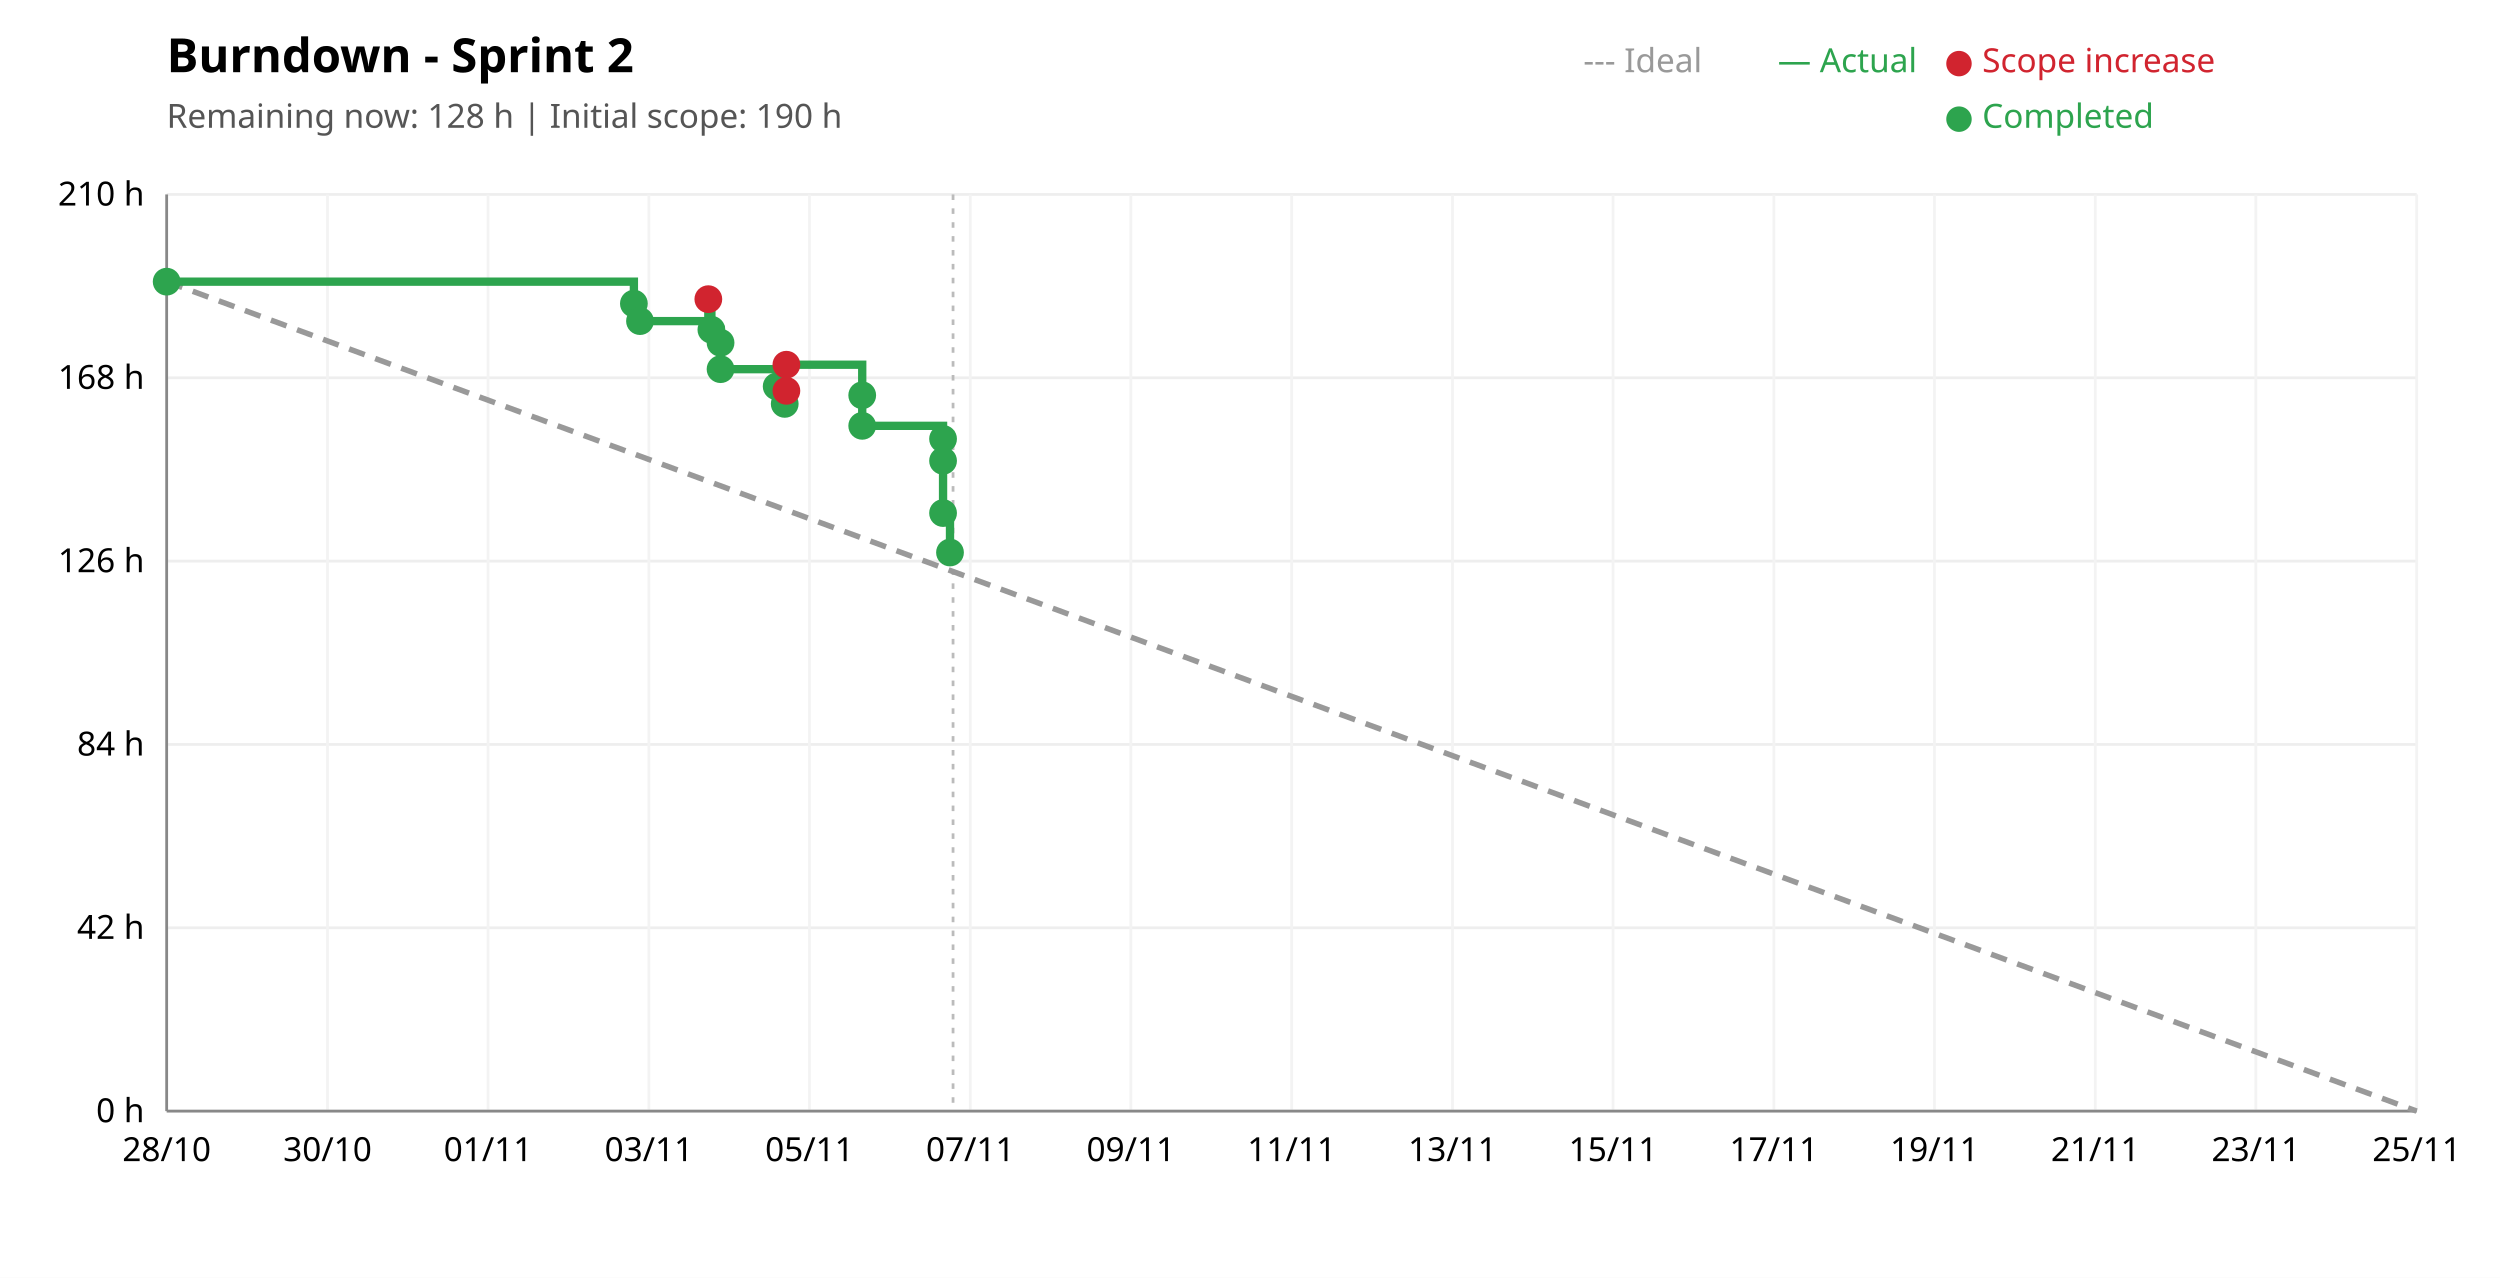
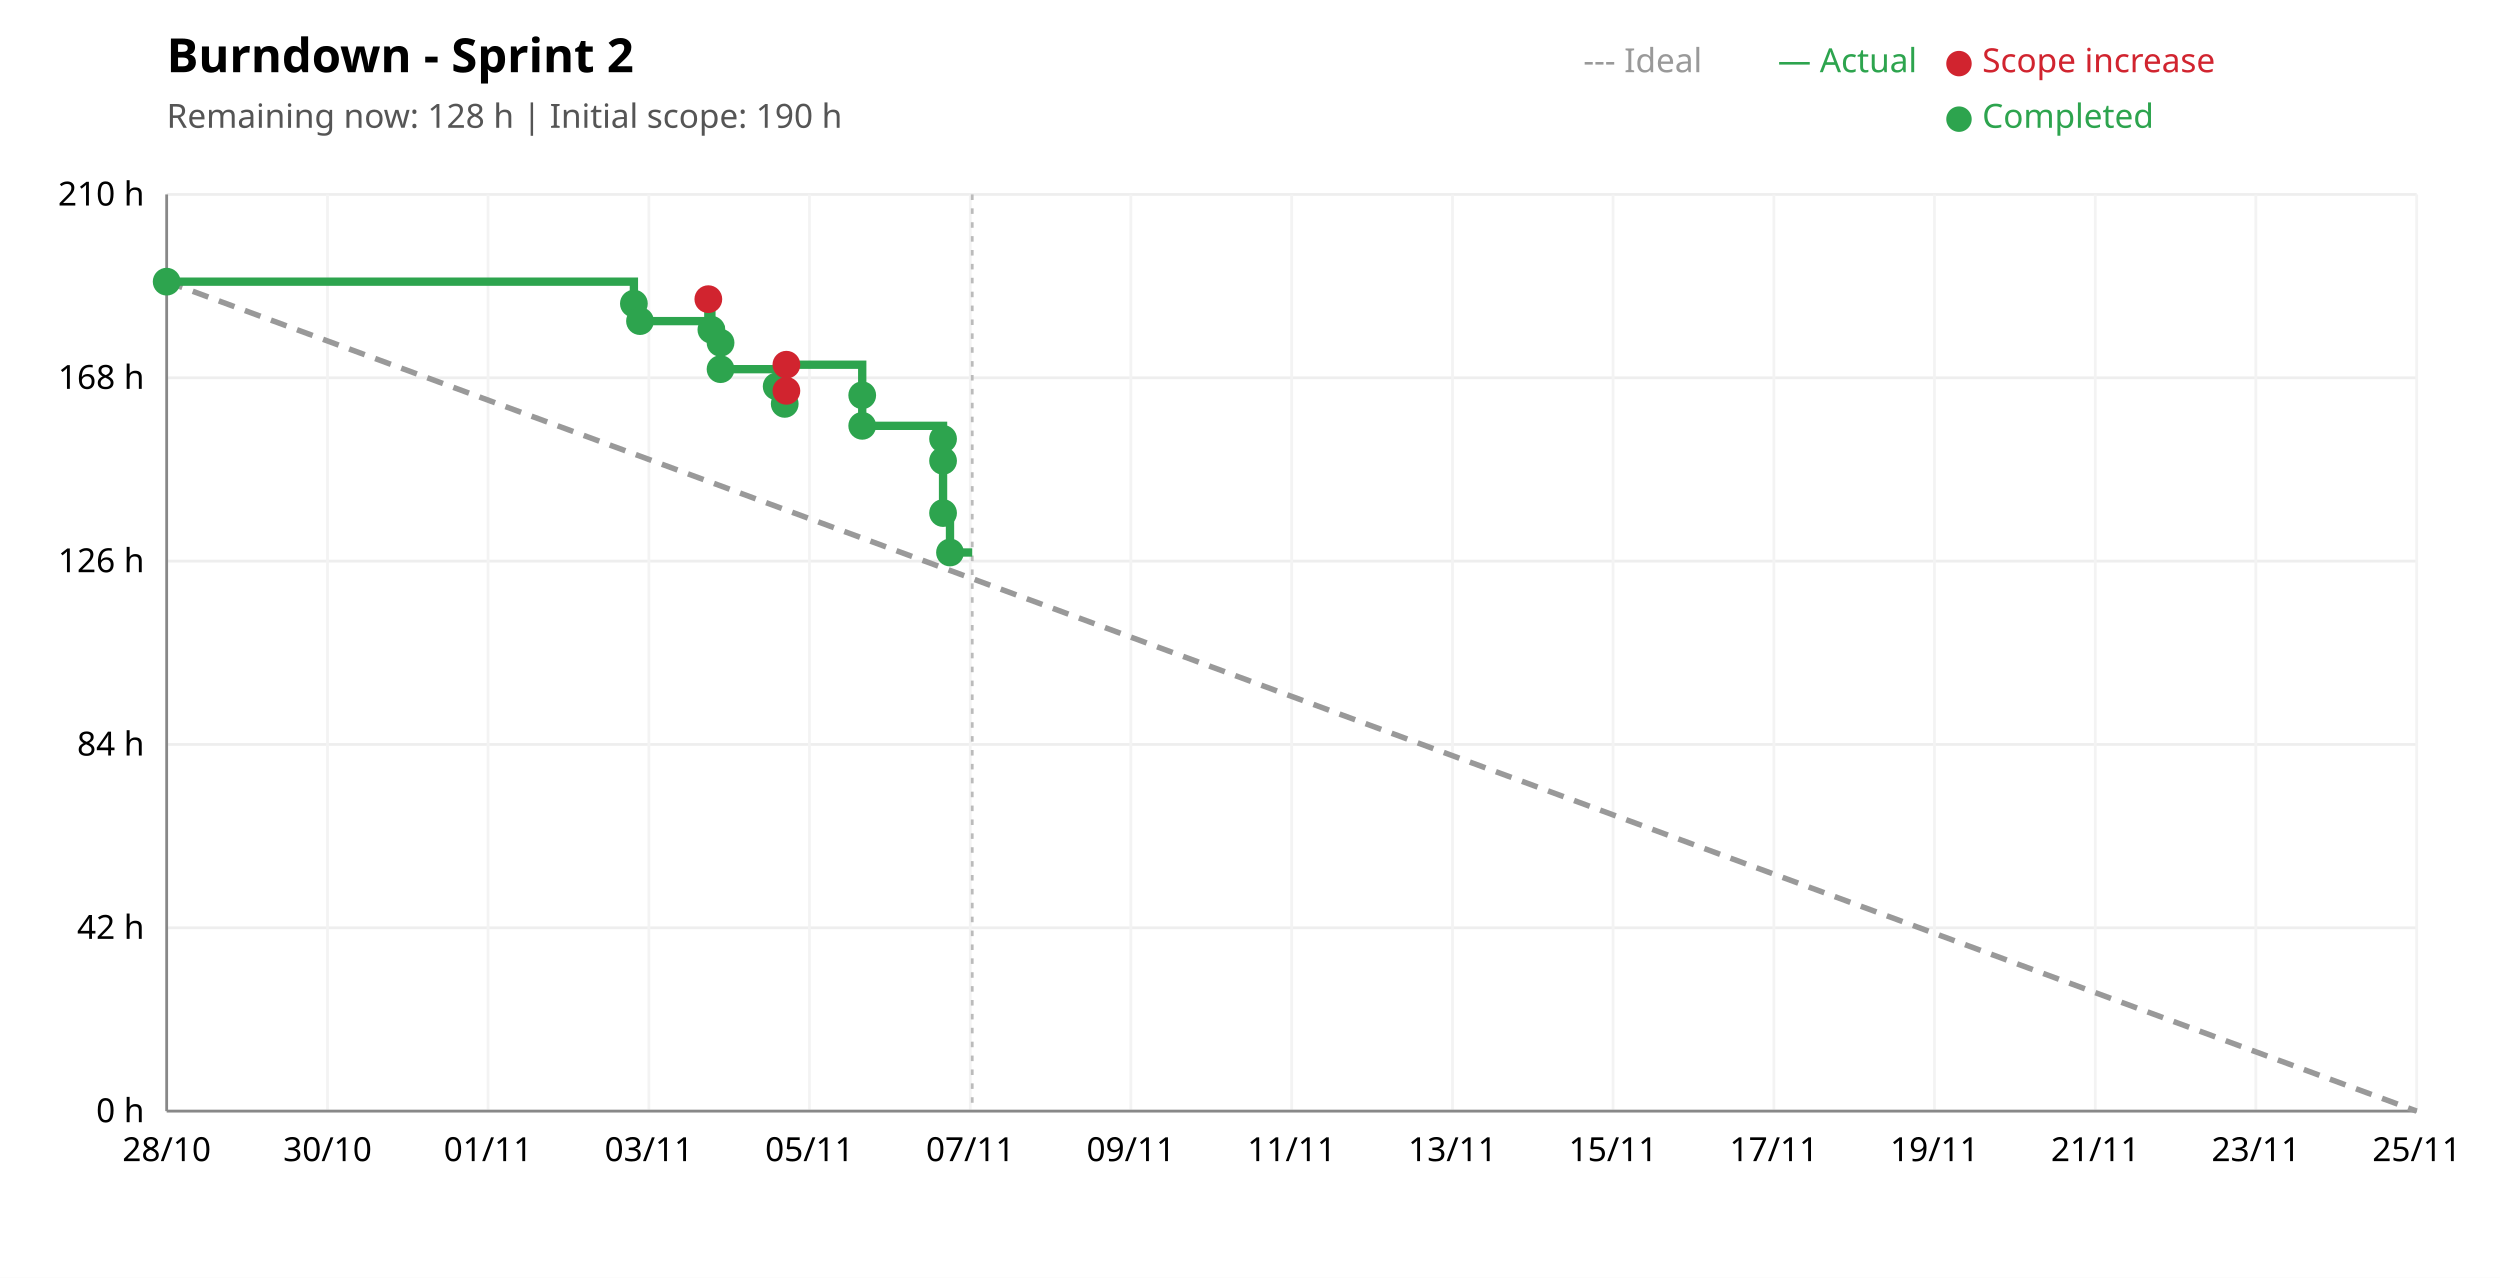
<svg xmlns="http://www.w3.org/2000/svg" width="900" height="460" font-family="sans-serif" font-size="12">
  <rect width="100%" height="100%" fill="white" />
  <text x="60" y="26" font-size="17" font-weight="bold">Burndown - Sprint 2</text>
  <text x="60" y="46" fill="#555">Remaining now: 128 h  |  Initial scope: 190 h</text>
  <line x1="60" y1="400.0" x2="870" y2="400.0" stroke="#eee" />
  <text x="52" y="404.0" text-anchor="end">0 h</text>
  <line x1="60" y1="334.0" x2="870" y2="334.0" stroke="#eee" />
  <text x="52" y="338.0" text-anchor="end">42 h</text>
  <line x1="60" y1="268.0" x2="870" y2="268.0" stroke="#eee" />
  <text x="52" y="272.0" text-anchor="end">84 h</text>
  <line x1="60" y1="202.0" x2="870" y2="202.0" stroke="#eee" />
  <text x="52" y="206.0" text-anchor="end">126 h</text>
  <line x1="60" y1="136.0" x2="870" y2="136.0" stroke="#eee" />
  <text x="52" y="140.0" text-anchor="end">168 h</text>
  <line x1="60" y1="70.0" x2="870" y2="70.0" stroke="#eee" />
  <text x="52" y="74.0" text-anchor="end">210 h</text>
  <line x1="60.0" y1="70" x2="60.0" y2="400" stroke="#f3f3f3" />
  <text x="60.0" y="418" text-anchor="middle">28/10</text>
  <line x1="117.9" y1="70" x2="117.9" y2="400" stroke="#f3f3f3" />
  <text x="117.9" y="418" text-anchor="middle">30/10</text>
  <line x1="175.7" y1="70" x2="175.7" y2="400" stroke="#f3f3f3" />
  <text x="175.7" y="418" text-anchor="middle">01/11</text>
  <line x1="233.6" y1="70" x2="233.6" y2="400" stroke="#f3f3f3" />
  <text x="233.6" y="418" text-anchor="middle">03/11</text>
  <line x1="291.4" y1="70" x2="291.4" y2="400" stroke="#f3f3f3" />
  <text x="291.4" y="418" text-anchor="middle">05/11</text>
  <line x1="349.3" y1="70" x2="349.3" y2="400" stroke="#f3f3f3" />
  <text x="349.3" y="418" text-anchor="middle">07/11</text>
  <line x1="407.1" y1="70" x2="407.1" y2="400" stroke="#f3f3f3" />
  <text x="407.1" y="418" text-anchor="middle">09/11</text>
  <line x1="465.0" y1="70" x2="465.0" y2="400" stroke="#f3f3f3" />
  <text x="465.0" y="418" text-anchor="middle">11/11</text>
  <line x1="522.9" y1="70" x2="522.9" y2="400" stroke="#f3f3f3" />
  <text x="522.9" y="418" text-anchor="middle">13/11</text>
  <line x1="580.7" y1="70" x2="580.7" y2="400" stroke="#f3f3f3" />
  <text x="580.7" y="418" text-anchor="middle">15/11</text>
  <line x1="638.6" y1="70" x2="638.6" y2="400" stroke="#f3f3f3" />
  <text x="638.6" y="418" text-anchor="middle">17/11</text>
  <line x1="696.4" y1="70" x2="696.4" y2="400" stroke="#f3f3f3" />
  <text x="696.4" y="418" text-anchor="middle">19/11</text>
  <line x1="754.3" y1="70" x2="754.3" y2="400" stroke="#f3f3f3" />
  <text x="754.3" y="418" text-anchor="middle">21/11</text>
  <line x1="812.1" y1="70" x2="812.1" y2="400" stroke="#f3f3f3" />
  <text x="812.1" y="418" text-anchor="middle">23/11</text>
  <line x1="870.0" y1="70" x2="870.0" y2="400" stroke="#f3f3f3" />
  <text x="870.0" y="418" text-anchor="middle">25/11</text>
  <line x1="60" y1="400" x2="870" y2="400" stroke="#888" />
  <line x1="60" y1="70" x2="60" y2="400" stroke="#888" />
-   <line x1="343.1" y1="70" x2="343.1" y2="400" stroke="#bbb" stroke-dasharray="2 3" />
+   <line x1="350.0" y1="70" x2="350.0" y2="400" stroke="#bbb" stroke-dasharray="2 3" />
  <polyline points="60.0,101.4 870.0,400.0" fill="none" stroke="#999" stroke-dasharray="6 4" stroke-width="2" />
-   <polyline points="60.0,101.4 228.2,101.4 228.2,109.3 230.4,109.3 230.4,115.6 255.0,115.6 255.0,107.7 256.1,107.7 256.1,118.7 259.4,118.7 259.4,123.4 259.4,123.4 259.4,132.9 279.6,132.9 279.6,139.1 282.5,139.1 282.5,145.4 283.1,145.4 283.1,140.7 283.1,140.7 283.1,131.3 310.4,131.3 310.4,142.3 310.4,142.3 310.4,153.3 339.5,153.3 339.5,158.0 339.5,158.0 339.5,165.9 339.5,165.9 339.5,184.7 342.0,184.7 342.0,198.9 343.1,198.9" fill="none" stroke="#2da44e" stroke-width="3" />
+   <polyline points="60.0,101.4 228.2,101.4 228.2,109.3 230.4,109.3 230.4,115.6 255.0,115.6 255.0,107.7 256.1,107.7 256.1,118.7 259.4,118.7 259.4,123.4 259.4,123.4 259.4,132.9 279.6,132.9 279.6,139.1 282.5,139.1 282.5,145.4 283.1,145.4 283.1,140.7 283.1,140.7 283.1,131.3 310.4,131.3 310.4,142.3 310.4,142.3 310.4,153.3 339.5,153.3 339.5,158.0 339.5,158.0 339.5,165.9 339.5,165.9 339.5,184.7 342.0,184.7 342.0,198.9 350.0,198.9" fill="none" stroke="#2da44e" stroke-width="3" />
  <circle cx="228.2" cy="109.3" r="5" fill="#2da44e" />
  <circle cx="230.4" cy="115.6" r="5" fill="#2da44e" />
  <circle cx="255.0" cy="107.7" r="5" fill="#d1242f" />
  <circle cx="256.1" cy="118.7" r="5" fill="#2da44e" />
  <circle cx="259.4" cy="123.4" r="5" fill="#2da44e" />
  <circle cx="259.4" cy="132.9" r="5" fill="#2da44e" />
  <circle cx="279.6" cy="139.1" r="5" fill="#2da44e" />
  <circle cx="282.5" cy="145.4" r="5" fill="#2da44e" />
  <circle cx="283.1" cy="140.7" r="5" fill="#d1242f" />
  <circle cx="283.1" cy="131.3" r="5" fill="#d1242f" />
  <circle cx="310.4" cy="142.3" r="5" fill="#2da44e" />
  <circle cx="310.4" cy="153.3" r="5" fill="#2da44e" />
  <circle cx="339.5" cy="158.0" r="5" fill="#2da44e" />
  <circle cx="339.5" cy="165.9" r="5" fill="#2da44e" />
  <circle cx="339.5" cy="184.7" r="5" fill="#2da44e" />
  <circle cx="342.0" cy="198.9" r="5" fill="#2da44e" />
  <circle cx="60.0" cy="101.4" r="5" fill="#2da44e" />
  <text x="570" y="26" fill="#999">--- Ideal</text>
  <text x="640" y="26" fill="#2da44e">— Actual</text>
  <text x="700" y="26" fill="#d1242f">● Scope increase</text>
  <text x="700" y="46" fill="#2da44e">● Completed</text>
</svg>
